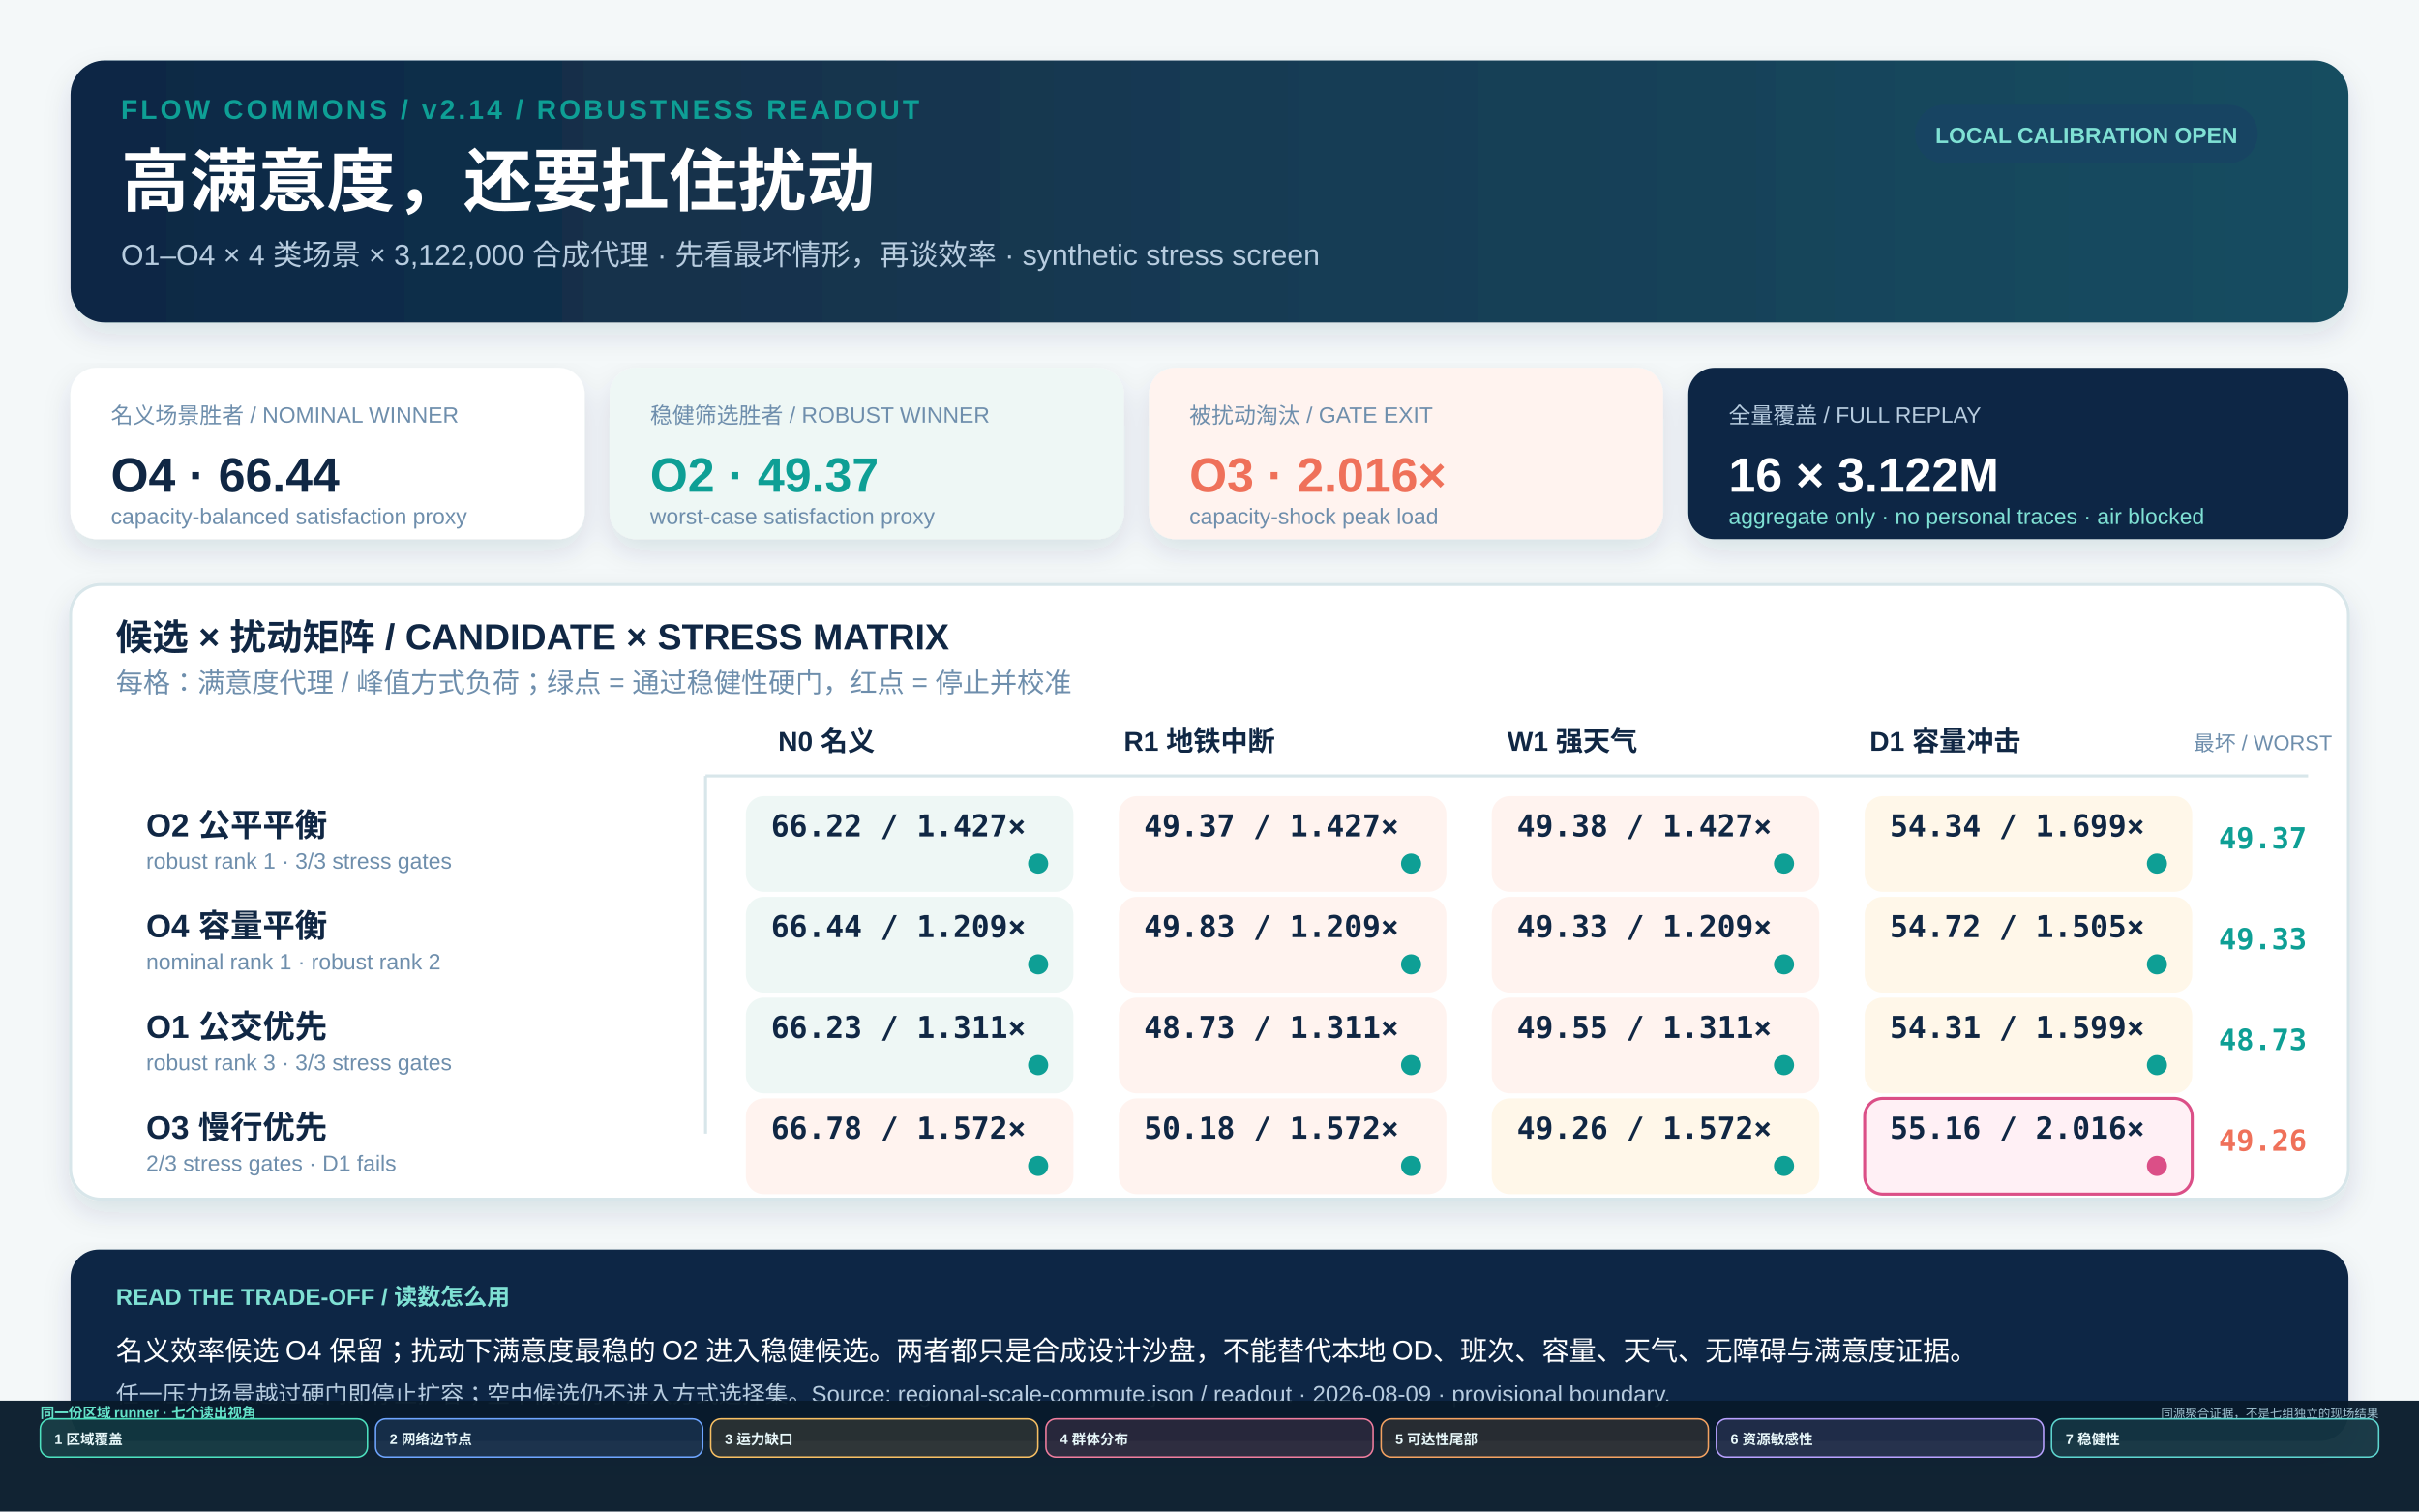
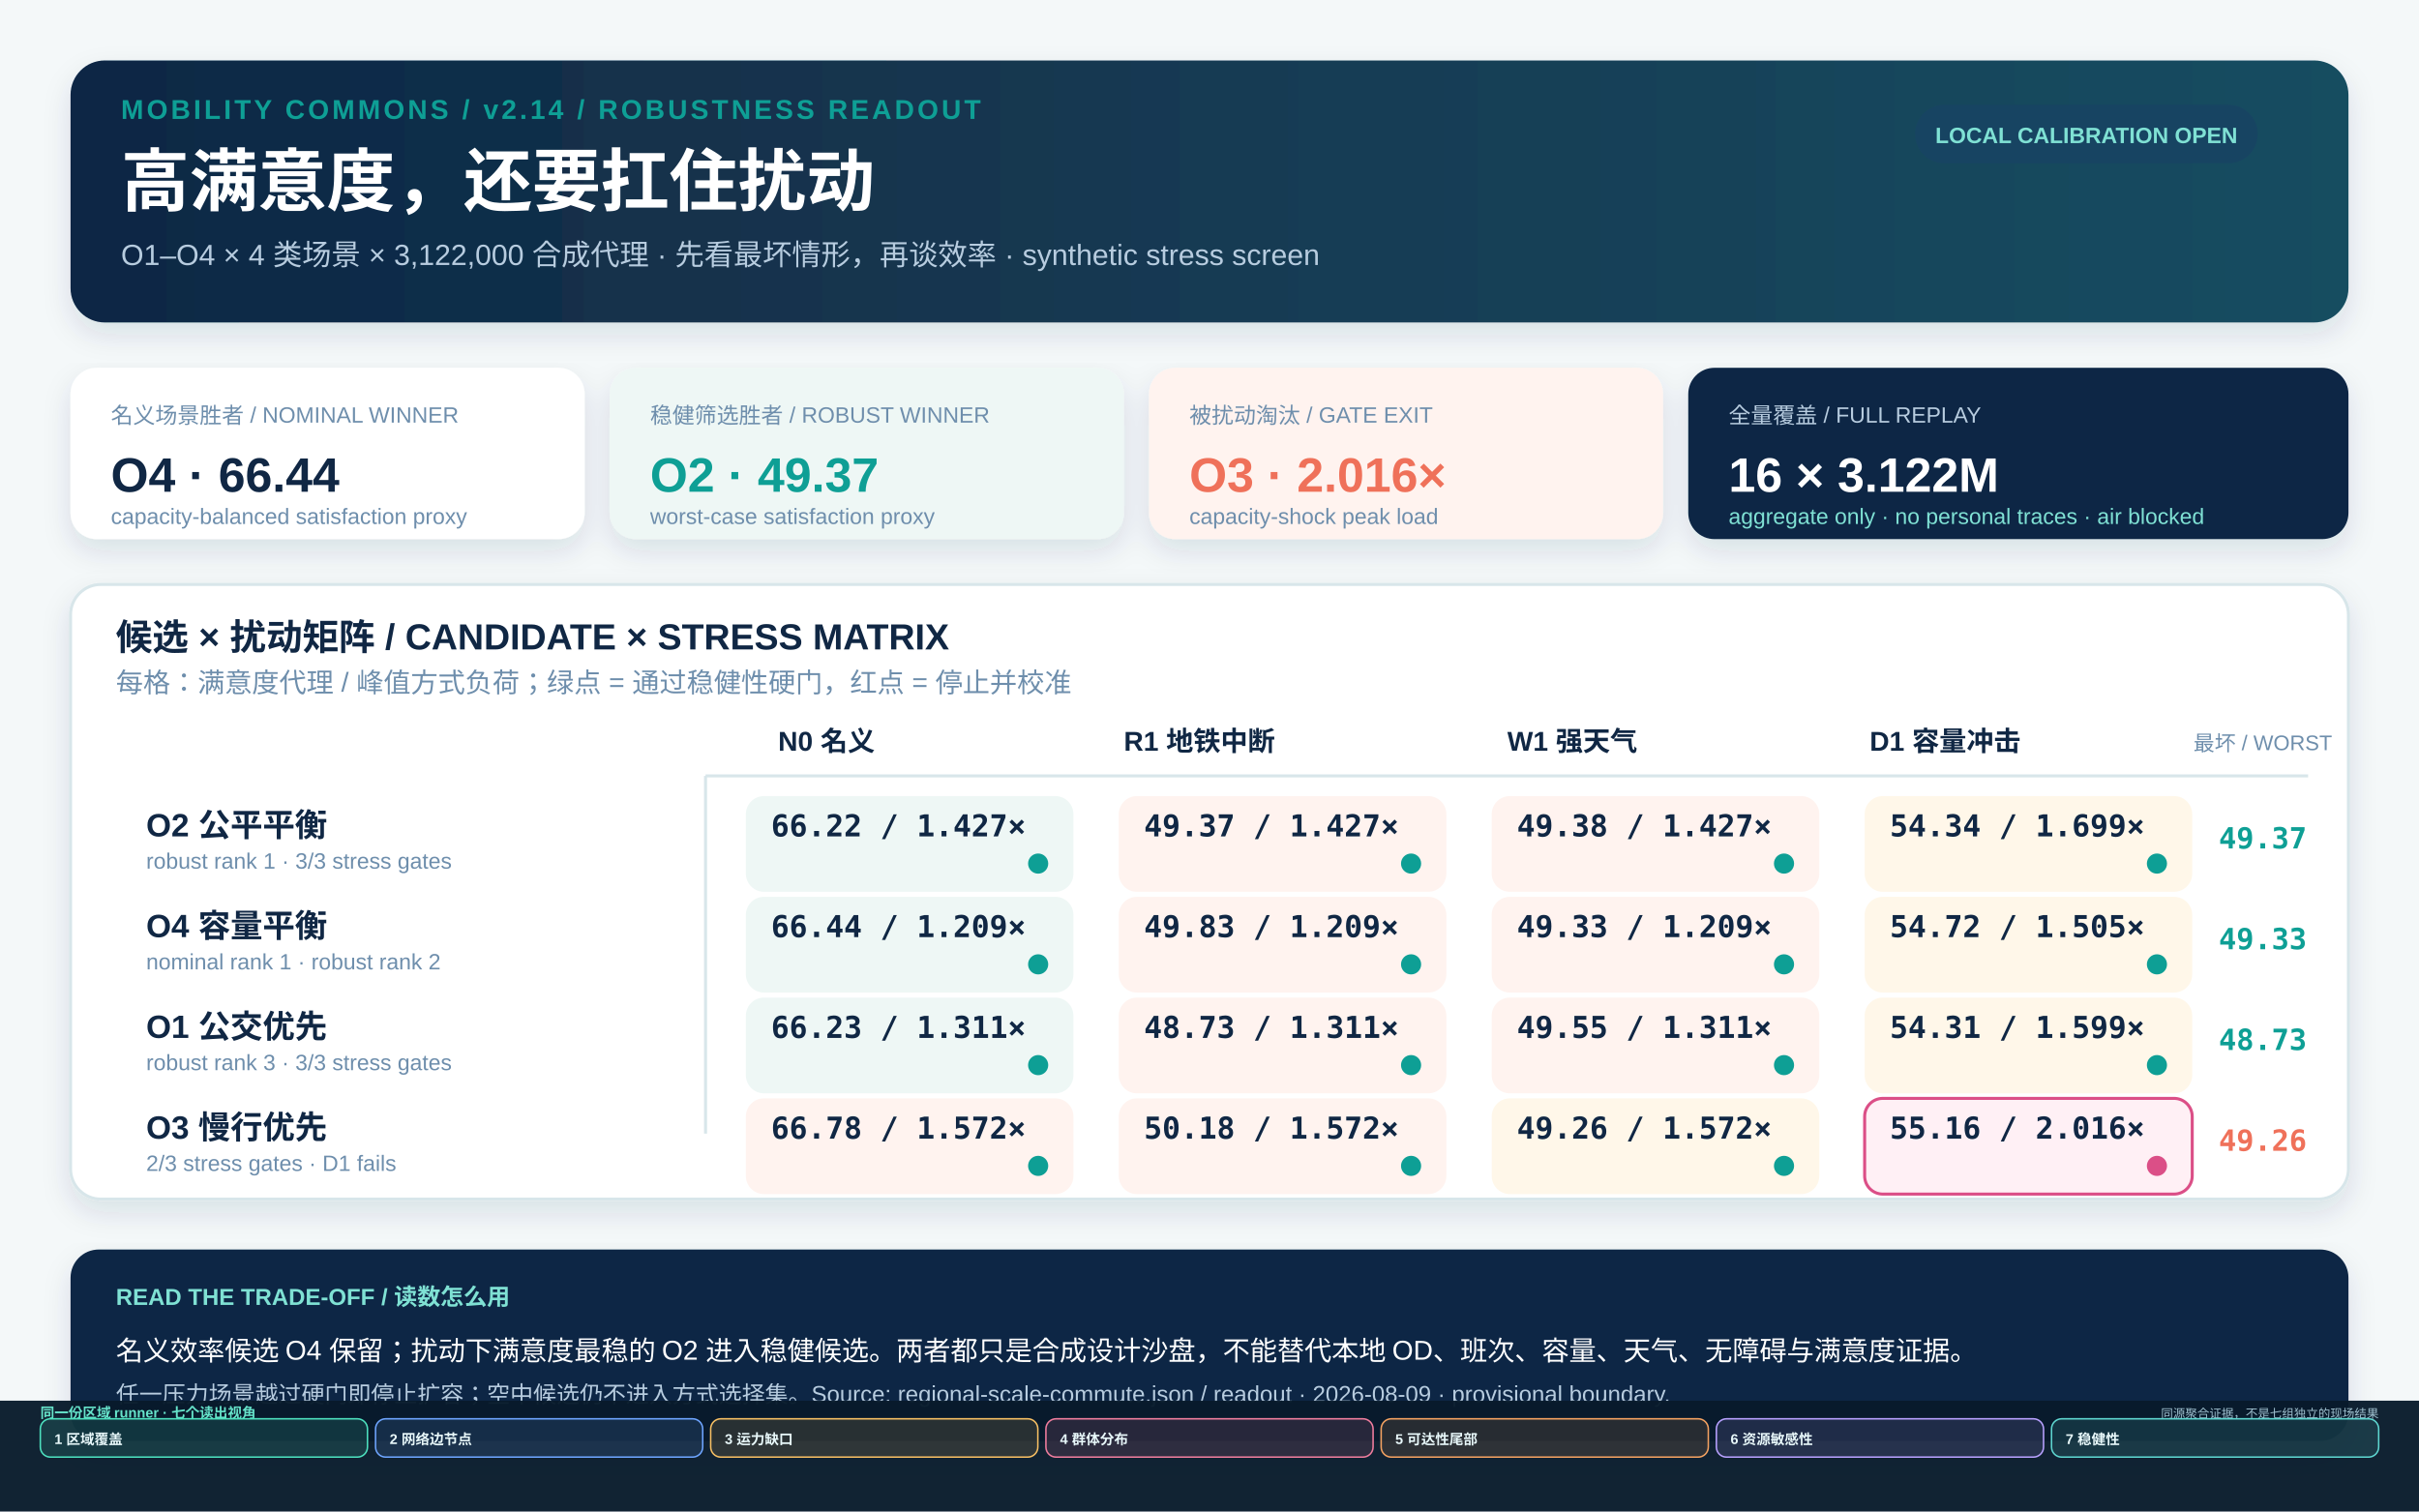
<svg xmlns="http://www.w3.org/2000/svg" width="2400" height="1500" viewBox="0 0 2400 1500" role="img" aria-labelledby="title desc">
  <defs>
    <filter id="shadow" x="-10%" y="-10%" width="120%" height="130%">
      <feDropShadow dx="0" dy="12" stdDeviation="14" flood-color="#173555" flood-opacity=".12" />
    </filter>
    <linearGradient id="hero" x1="0" x2="1">
      <stop offset="0" stop-color="#102744" />
      <stop offset="1" stop-color="#174d61" />
    </linearGradient>
    <style>
      .sans{font-family:Arial,"PingFang SC","Microsoft YaHei",sans-serif}.mono{font-family:"SFMono-Regular",Consolas,monospace}
      .ink{fill:#102744}.muted{fill:#6e8eac}.white{fill:#fff}.teal{fill:#0e9f95}.coral{fill:#ef715a}.gold{fill:#f0a23f}.pink{fill:#db4f87}
      .title{font-size:68px;font-weight:800}.h2{font-size:36px;font-weight:800}.body{font-size:27px}.small{font-size:22px}.value{font-size:48px;font-weight:800}
    </style>
  </defs>
  <rect width="2400" height="1500" fill="#f4f8f9" />
  <rect x="70" y="60" width="2260" height="260" rx="34" fill="url(#hero)" filter="url(#shadow)" />
-   <text x="120" y="118" class="sans teal" font-size="27" font-weight="800" letter-spacing="3">FLOW COMMONS / v2.14 / ROBUSTNESS READOUT</text>
+   <text x="120" y="118" class="sans teal" font-size="27" font-weight="800" letter-spacing="3">MOBILITY COMMONS / v2.14 / ROBUSTNESS READOUT</text>
  <text x="120" y="204" class="sans white title">高满意度，还要扛住扰动</text>
  <text x="120" y="263" class="sans" font-size="29" fill="#b7ccdf">O1–O4 × 4 类场景 × 3,122,000 合成代理 · 先看最坏情形，再谈效率 · synthetic stress screen</text>
  <rect x="1900" y="104" width="340" height="58" rx="29" fill="#174462" />
  <text x="2070" y="142" text-anchor="middle" class="sans" font-size="22" fill="#7fe1d4" font-weight="800">LOCAL CALIBRATION OPEN</text>
  <g filter="url(#shadow)">
    <rect x="70" y="365" width="510" height="170" rx="26" fill="#fff" />
    <rect x="605" y="365" width="510" height="170" rx="26" fill="#eef7f5" />
    <rect x="1140" y="365" width="510" height="170" rx="26" fill="#fff3ef" />
    <rect x="1675" y="365" width="655" height="170" rx="26" fill="#102744" />
  </g>
  <text x="110" y="420" class="sans muted small">名义场景胜者 / NOMINAL WINNER</text>
  <text x="110" y="488" class="sans ink value">O4 · 66.44</text>
  <text x="110" y="520" class="sans muted small">capacity-balanced satisfaction proxy</text>
  <text x="645" y="420" class="sans muted small">稳健筛选胜者 / ROBUST WINNER</text>
  <text x="645" y="488" class="sans teal value">O2 · 49.37</text>
  <text x="645" y="520" class="sans muted small">worst-case satisfaction proxy</text>
  <text x="1180" y="420" class="sans muted small">被扰动淘汰 / GATE EXIT</text>
  <text x="1180" y="488" class="sans coral value">O3 · 2.016×</text>
  <text x="1180" y="520" class="sans muted small">capacity-shock peak load</text>
  <text x="1715" y="420" class="sans" fill="#b7ccdf" font-size="22">全量覆盖 / FULL REPLAY</text>
  <text x="1715" y="488" class="sans white value">16 × 3.122M</text>
  <text x="1715" y="520" class="sans" fill="#7fe1d4" font-size="22">aggregate only · no personal traces · air blocked</text>
  <rect x="70" y="580" width="2260" height="610" rx="30" fill="#fff" stroke="#d8e6ea" stroke-width="3" filter="url(#shadow)" />
  <text x="115" y="645" class="sans ink h2">候选 × 扰动矩阵 / CANDIDATE × STRESS MATRIX</text>
  <text x="115" y="687" class="sans muted body">每格：满意度代理 / 峰值方式负荷；绿点 = 通过稳健性硬门，红点 = 停止并校准</text>
  <text x="820" y="745" text-anchor="middle" class="sans ink" font-size="27" font-weight="800">N0 名义</text>
  <text x="1190" y="745" text-anchor="middle" class="sans ink" font-size="27" font-weight="800">R1 地铁中断</text>
  <text x="1560" y="745" text-anchor="middle" class="sans ink" font-size="27" font-weight="800">W1 强天气</text>
  <text x="1930" y="745" text-anchor="middle" class="sans ink" font-size="27" font-weight="800">D1 容量冲击</text>
  <text x="2245" y="745" text-anchor="middle" class="sans muted" font-size="21">最坏 / WORST</text>
  <line x1="700" y1="770" x2="2290" y2="770" stroke="#d8e6ea" stroke-width="3" />
  <line x1="700" y1="770" x2="700" y2="1125" stroke="#d8e6ea" stroke-width="3" />
  <g class="sans">
    <text x="145" y="830" class="ink" font-size="32" font-weight="800">O2 公平平衡</text>
    <text x="145" y="862" class="muted small">robust rank 1 · 3/3 stress gates</text>
    <text x="145" y="930" class="ink" font-size="32" font-weight="800">O4 容量平衡</text>
    <text x="145" y="962" class="muted small">nominal rank 1 · robust rank 2</text>
    <text x="145" y="1030" class="ink" font-size="32" font-weight="800">O1 公交优先</text>
    <text x="145" y="1062" class="muted small">robust rank 3 · 3/3 stress gates</text>
    <text x="145" y="1130" class="ink" font-size="32" font-weight="800">O3 慢行优先</text>
    <text x="145" y="1162" class="muted small">2/3 stress gates · D1 fails</text>
  </g>
  <g>
    <rect x="740" y="790" width="325" height="95" rx="18" fill="#eef7f5" />
    <text x="765" y="830" class="mono ink" font-size="30" font-weight="800">66.22 / 1.427×</text>
    <circle cx="1030" cy="857" r="10" fill="#0e9f95" />
    <rect x="1110" y="790" width="325" height="95" rx="18" fill="#fff3ef" />
    <text x="1135" y="830" class="mono ink" font-size="30" font-weight="800">49.37 / 1.427×</text>
    <circle cx="1400" cy="857" r="10" fill="#0e9f95" />
    <rect x="1480" y="790" width="325" height="95" rx="18" fill="#fff3ef" />
    <text x="1505" y="830" class="mono ink" font-size="30" font-weight="800">49.38 / 1.427×</text>
    <circle cx="1770" cy="857" r="10" fill="#0e9f95" />
    <rect x="1850" y="790" width="325" height="95" rx="18" fill="#fff7e9" />
    <text x="1875" y="830" class="mono ink" font-size="30" font-weight="800">54.34 / 1.699×</text>
    <circle cx="2140" cy="857" r="10" fill="#0e9f95" />
    <text x="2245" y="842" text-anchor="middle" class="mono teal" font-size="29" font-weight="800">49.37</text>
    <rect x="740" y="890" width="325" height="95" rx="18" fill="#eef7f5" />
    <text x="765" y="930" class="mono ink" font-size="30" font-weight="800">66.44 / 1.209×</text>
    <circle cx="1030" cy="957" r="10" fill="#0e9f95" />
    <rect x="1110" y="890" width="325" height="95" rx="18" fill="#fff3ef" />
    <text x="1135" y="930" class="mono ink" font-size="30" font-weight="800">49.83 / 1.209×</text>
    <circle cx="1400" cy="957" r="10" fill="#0e9f95" />
    <rect x="1480" y="890" width="325" height="95" rx="18" fill="#fff3ef" />
    <text x="1505" y="930" class="mono ink" font-size="30" font-weight="800">49.33 / 1.209×</text>
    <circle cx="1770" cy="957" r="10" fill="#0e9f95" />
    <rect x="1850" y="890" width="325" height="95" rx="18" fill="#fff7e9" />
    <text x="1875" y="930" class="mono ink" font-size="30" font-weight="800">54.72 / 1.505×</text>
    <circle cx="2140" cy="957" r="10" fill="#0e9f95" />
    <text x="2245" y="942" text-anchor="middle" class="mono teal" font-size="29" font-weight="800">49.33</text>
    <rect x="740" y="990" width="325" height="95" rx="18" fill="#eef7f5" />
    <text x="765" y="1030" class="mono ink" font-size="30" font-weight="800">66.23 / 1.311×</text>
    <circle cx="1030" cy="1057" r="10" fill="#0e9f95" />
    <rect x="1110" y="990" width="325" height="95" rx="18" fill="#fff3ef" />
    <text x="1135" y="1030" class="mono ink" font-size="30" font-weight="800">48.73 / 1.311×</text>
    <circle cx="1400" cy="1057" r="10" fill="#0e9f95" />
    <rect x="1480" y="990" width="325" height="95" rx="18" fill="#fff3ef" />
    <text x="1505" y="1030" class="mono ink" font-size="30" font-weight="800">49.55 / 1.311×</text>
    <circle cx="1770" cy="1057" r="10" fill="#0e9f95" />
    <rect x="1850" y="990" width="325" height="95" rx="18" fill="#fff7e9" />
    <text x="1875" y="1030" class="mono ink" font-size="30" font-weight="800">54.31 / 1.599×</text>
    <circle cx="2140" cy="1057" r="10" fill="#0e9f95" />
    <text x="2245" y="1042" text-anchor="middle" class="mono teal" font-size="29" font-weight="800">48.73</text>
    <rect x="740" y="1090" width="325" height="95" rx="18" fill="#fff3ef" />
    <text x="765" y="1130" class="mono ink" font-size="30" font-weight="800">66.78 / 1.572×</text>
    <circle cx="1030" cy="1157" r="10" fill="#0e9f95" />
    <rect x="1110" y="1090" width="325" height="95" rx="18" fill="#fff3ef" />
    <text x="1135" y="1130" class="mono ink" font-size="30" font-weight="800">50.18 / 1.572×</text>
    <circle cx="1400" cy="1157" r="10" fill="#0e9f95" />
    <rect x="1480" y="1090" width="325" height="95" rx="18" fill="#fff7e9" />
    <text x="1505" y="1130" class="mono ink" font-size="30" font-weight="800">49.26 / 1.572×</text>
    <circle cx="1770" cy="1157" r="10" fill="#0e9f95" />
    <rect x="1850" y="1090" width="325" height="95" rx="18" fill="#fff0f5" stroke="#db4f87" stroke-width="3" />
    <text x="1875" y="1130" class="mono ink" font-size="30" font-weight="800">55.16 / 2.016×</text>
    <circle cx="2140" cy="1157" r="10" fill="#db4f87" />
    <text x="2245" y="1142" text-anchor="middle" class="mono coral" font-size="29" font-weight="800">49.26</text>
  </g>
  <rect x="70" y="1240" width="2260" height="190" rx="28" fill="#102744" filter="url(#shadow)" />
  <text x="115" y="1295" class="sans" fill="#7fe1d4" font-size="23" font-weight="800">READ THE TRADE-OFF / 读数怎么用</text>
  <text x="115" y="1350" class="sans white" font-size="27">名义效率候选 O4 保留；扰动下满意度最稳的 O2 进入稳健候选。两者都只是合成设计沙盘，不能替代本地 OD、班次、容量、天气、无障碍与满意度证据。</text>
  <text x="115" y="1392" class="sans" fill="#b7ccdf" font-size="23">任一压力场景越过硬门即停止扩容；空中候选仍不进入方式选择集。Source: regional-scale-commute.json / readout · 2026-08-09 · provisional boundary.</text>
  <g id="evidence-chain-ribbon">
    <rect x="0" y="1390" width="2400" height="110" fill="#071A2B" opacity=".96" />
    <text x="40" y="1407" font-family="Arial,sans-serif" font-size="14" font-weight="800" fill="#66E3CA">同一份区域 runner · 七个读出视角</text>
    <text x="2360" y="1407" text-anchor="end" font-family="Arial,sans-serif" font-size="12" fill="#9FC0CF">同源聚合证据，不是七组独立的现场结果</text>
    <rect x="40.0" y="1408" width="324.6" height="38" rx="10" fill="#4DE1BF22" stroke="#4DE1BF" stroke-width="1.5" />
    <text x="54.0" y="1433" font-family="Arial,sans-serif" font-size="14" font-weight="800" fill="#E8F8FA">1  区域覆盖</text>
    <rect x="372.6" y="1408" width="324.6" height="38" rx="10" fill="#6EA5FF22" stroke="#6EA5FF" stroke-width="1.5" />
    <text x="386.6" y="1433" font-family="Arial,sans-serif" font-size="14" font-weight="800" fill="#E8F8FA">2  网络边节点</text>
    <rect x="705.1" y="1408" width="324.6" height="38" rx="10" fill="#F7BF6322" stroke="#F7BF63" stroke-width="1.5" />
    <text x="719.1" y="1433" font-family="Arial,sans-serif" font-size="14" font-weight="800" fill="#E8F8FA">3  运力缺口</text>
    <rect x="1037.7" y="1408" width="324.6" height="38" rx="10" fill="#F07D9E22" stroke="#F07D9E" stroke-width="1.5" />
    <text x="1051.7" y="1433" font-family="Arial,sans-serif" font-size="14" font-weight="800" fill="#E8F8FA">4  群体分布</text>
    <rect x="1370.3" y="1408" width="324.6" height="38" rx="10" fill="#F4A26122" stroke="#F4A261" stroke-width="1.5" />
    <text x="1384.3" y="1433" font-family="Arial,sans-serif" font-size="14" font-weight="800" fill="#E8F8FA">5  可达性尾部</text>
    <rect x="1702.9" y="1408" width="324.6" height="38" rx="10" fill="#B8A1FF22" stroke="#B8A1FF" stroke-width="1.5" />
    <text x="1716.9" y="1433" font-family="Arial,sans-serif" font-size="14" font-weight="800" fill="#E8F8FA">6  资源敏感性</text>
    <rect x="2035.4" y="1408" width="324.6" height="38" rx="10" fill="#5ED6D022" stroke="#5ED6D0" stroke-width="1.5" />
    <text x="2049.4" y="1433" font-family="Arial,sans-serif" font-size="14" font-weight="800" fill="#E8F8FA">7  稳健性</text>
  </g>
</svg>
